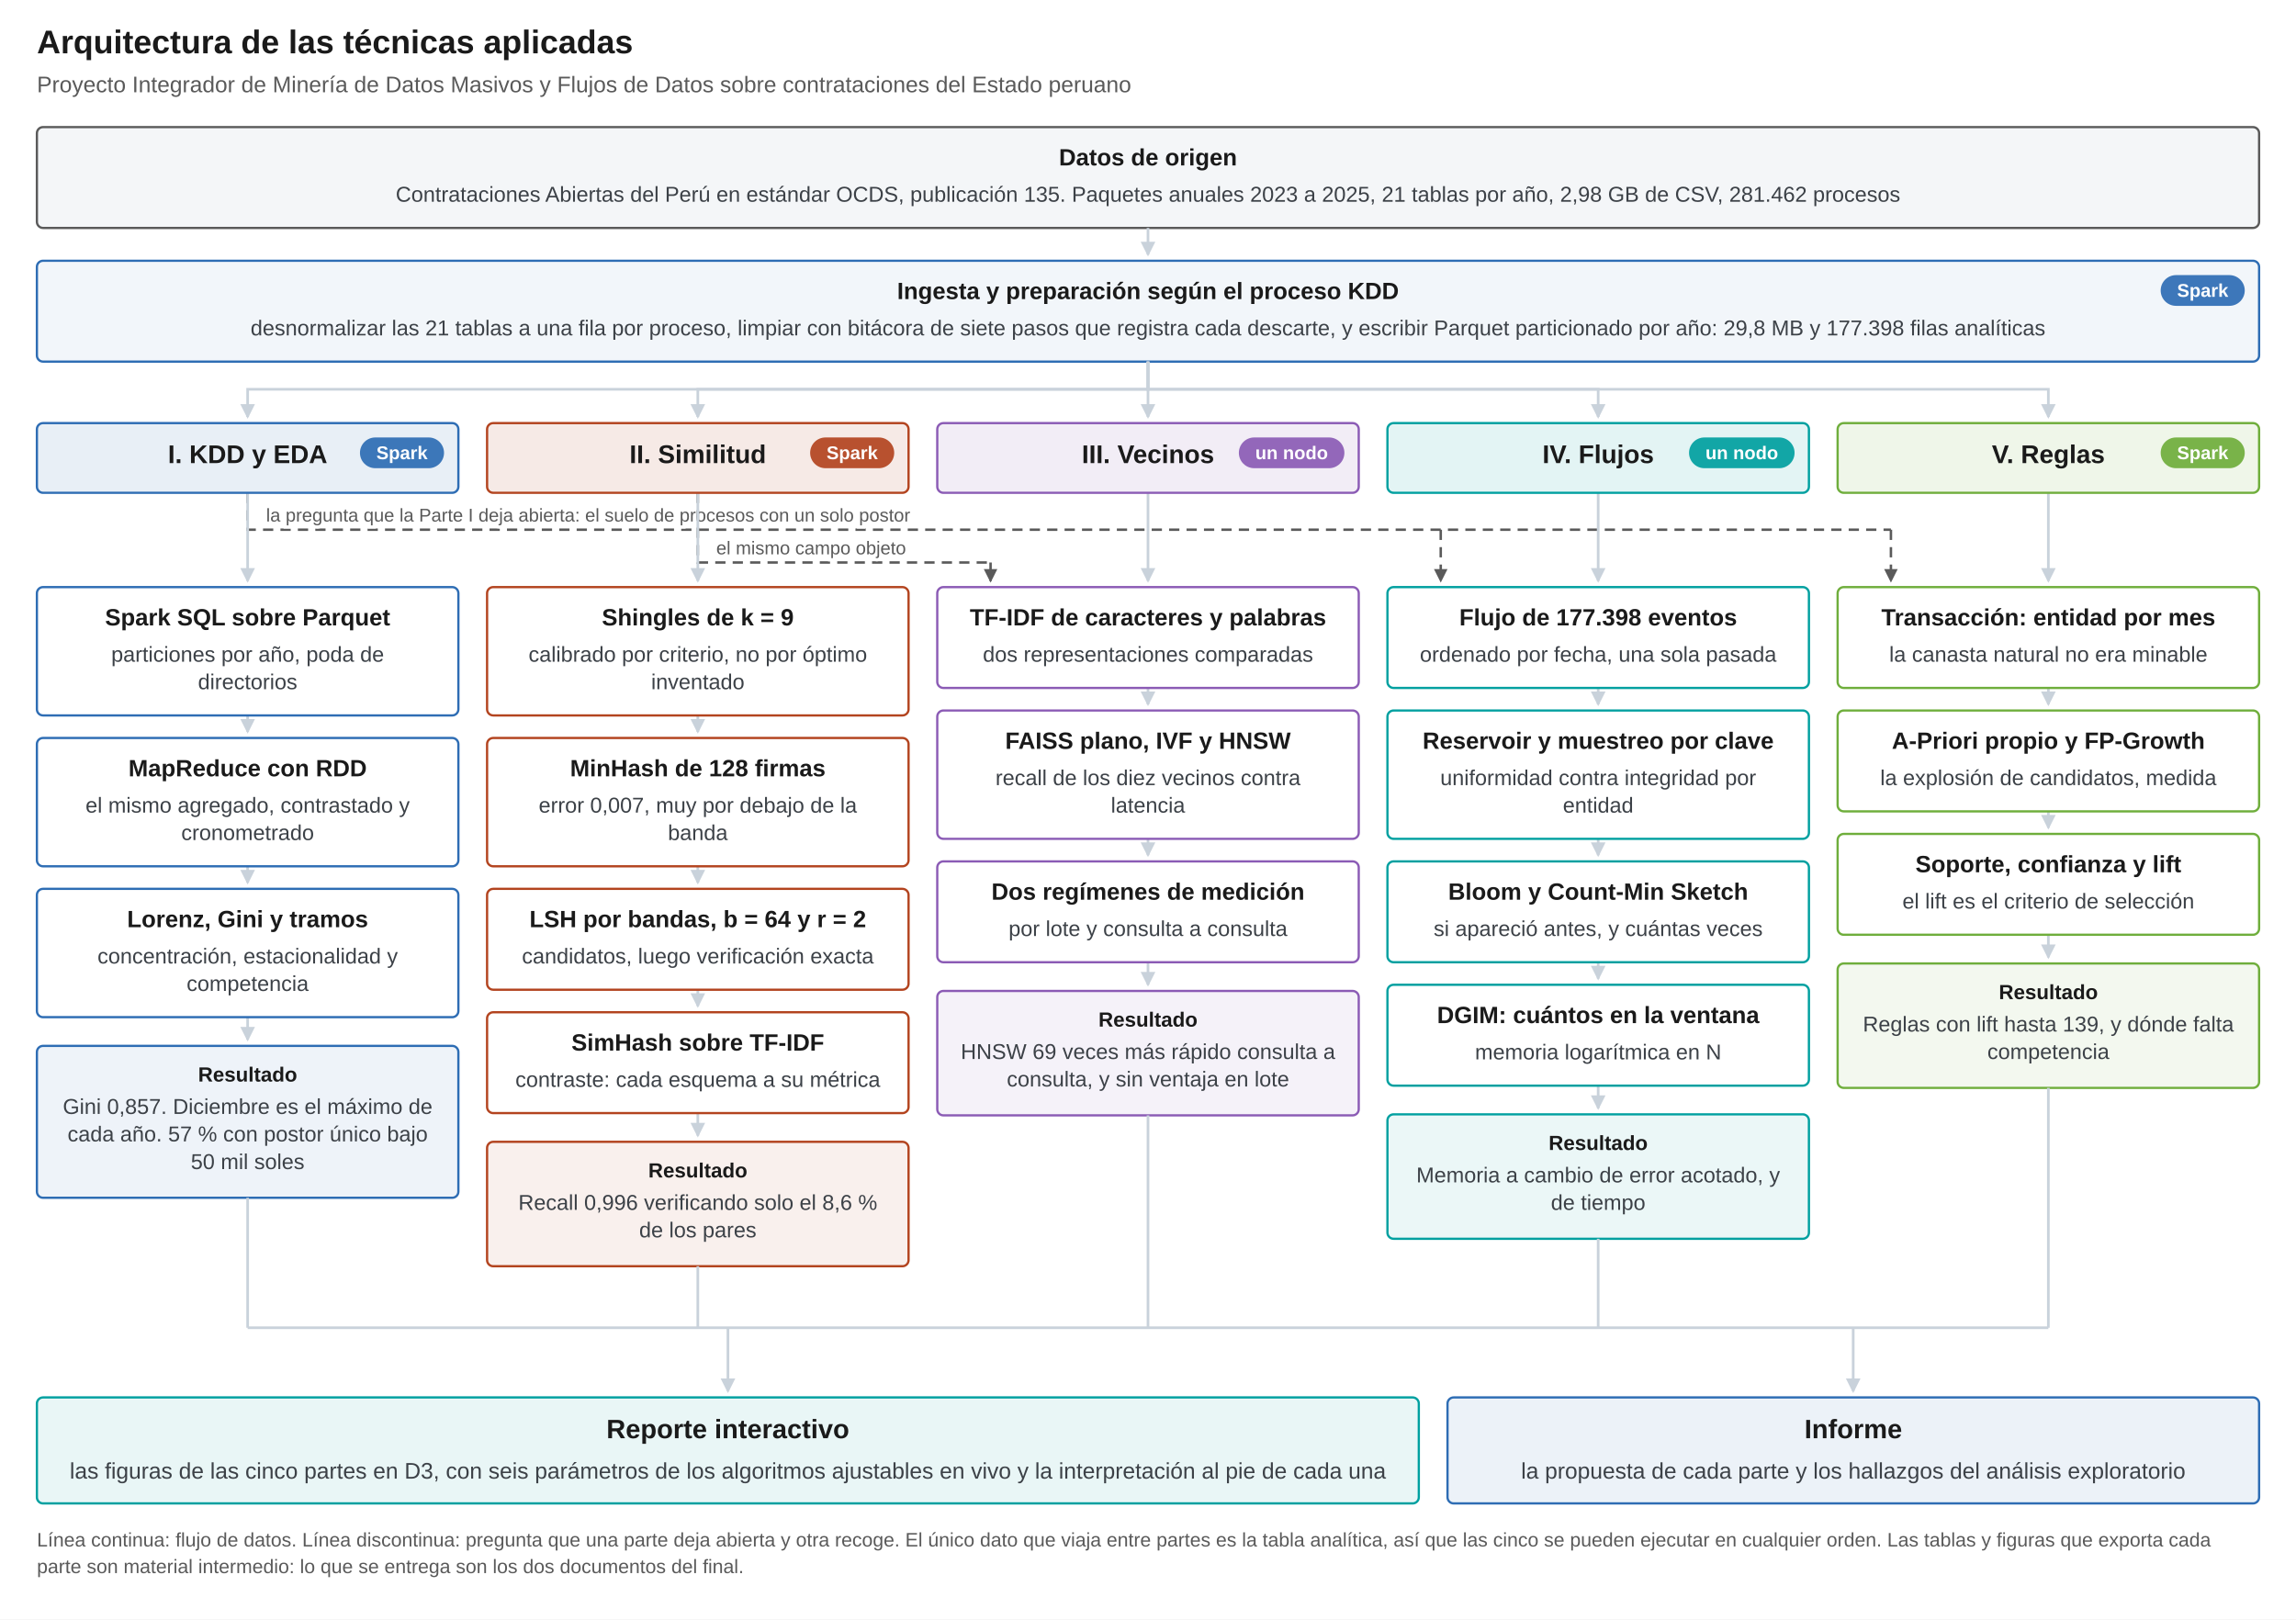
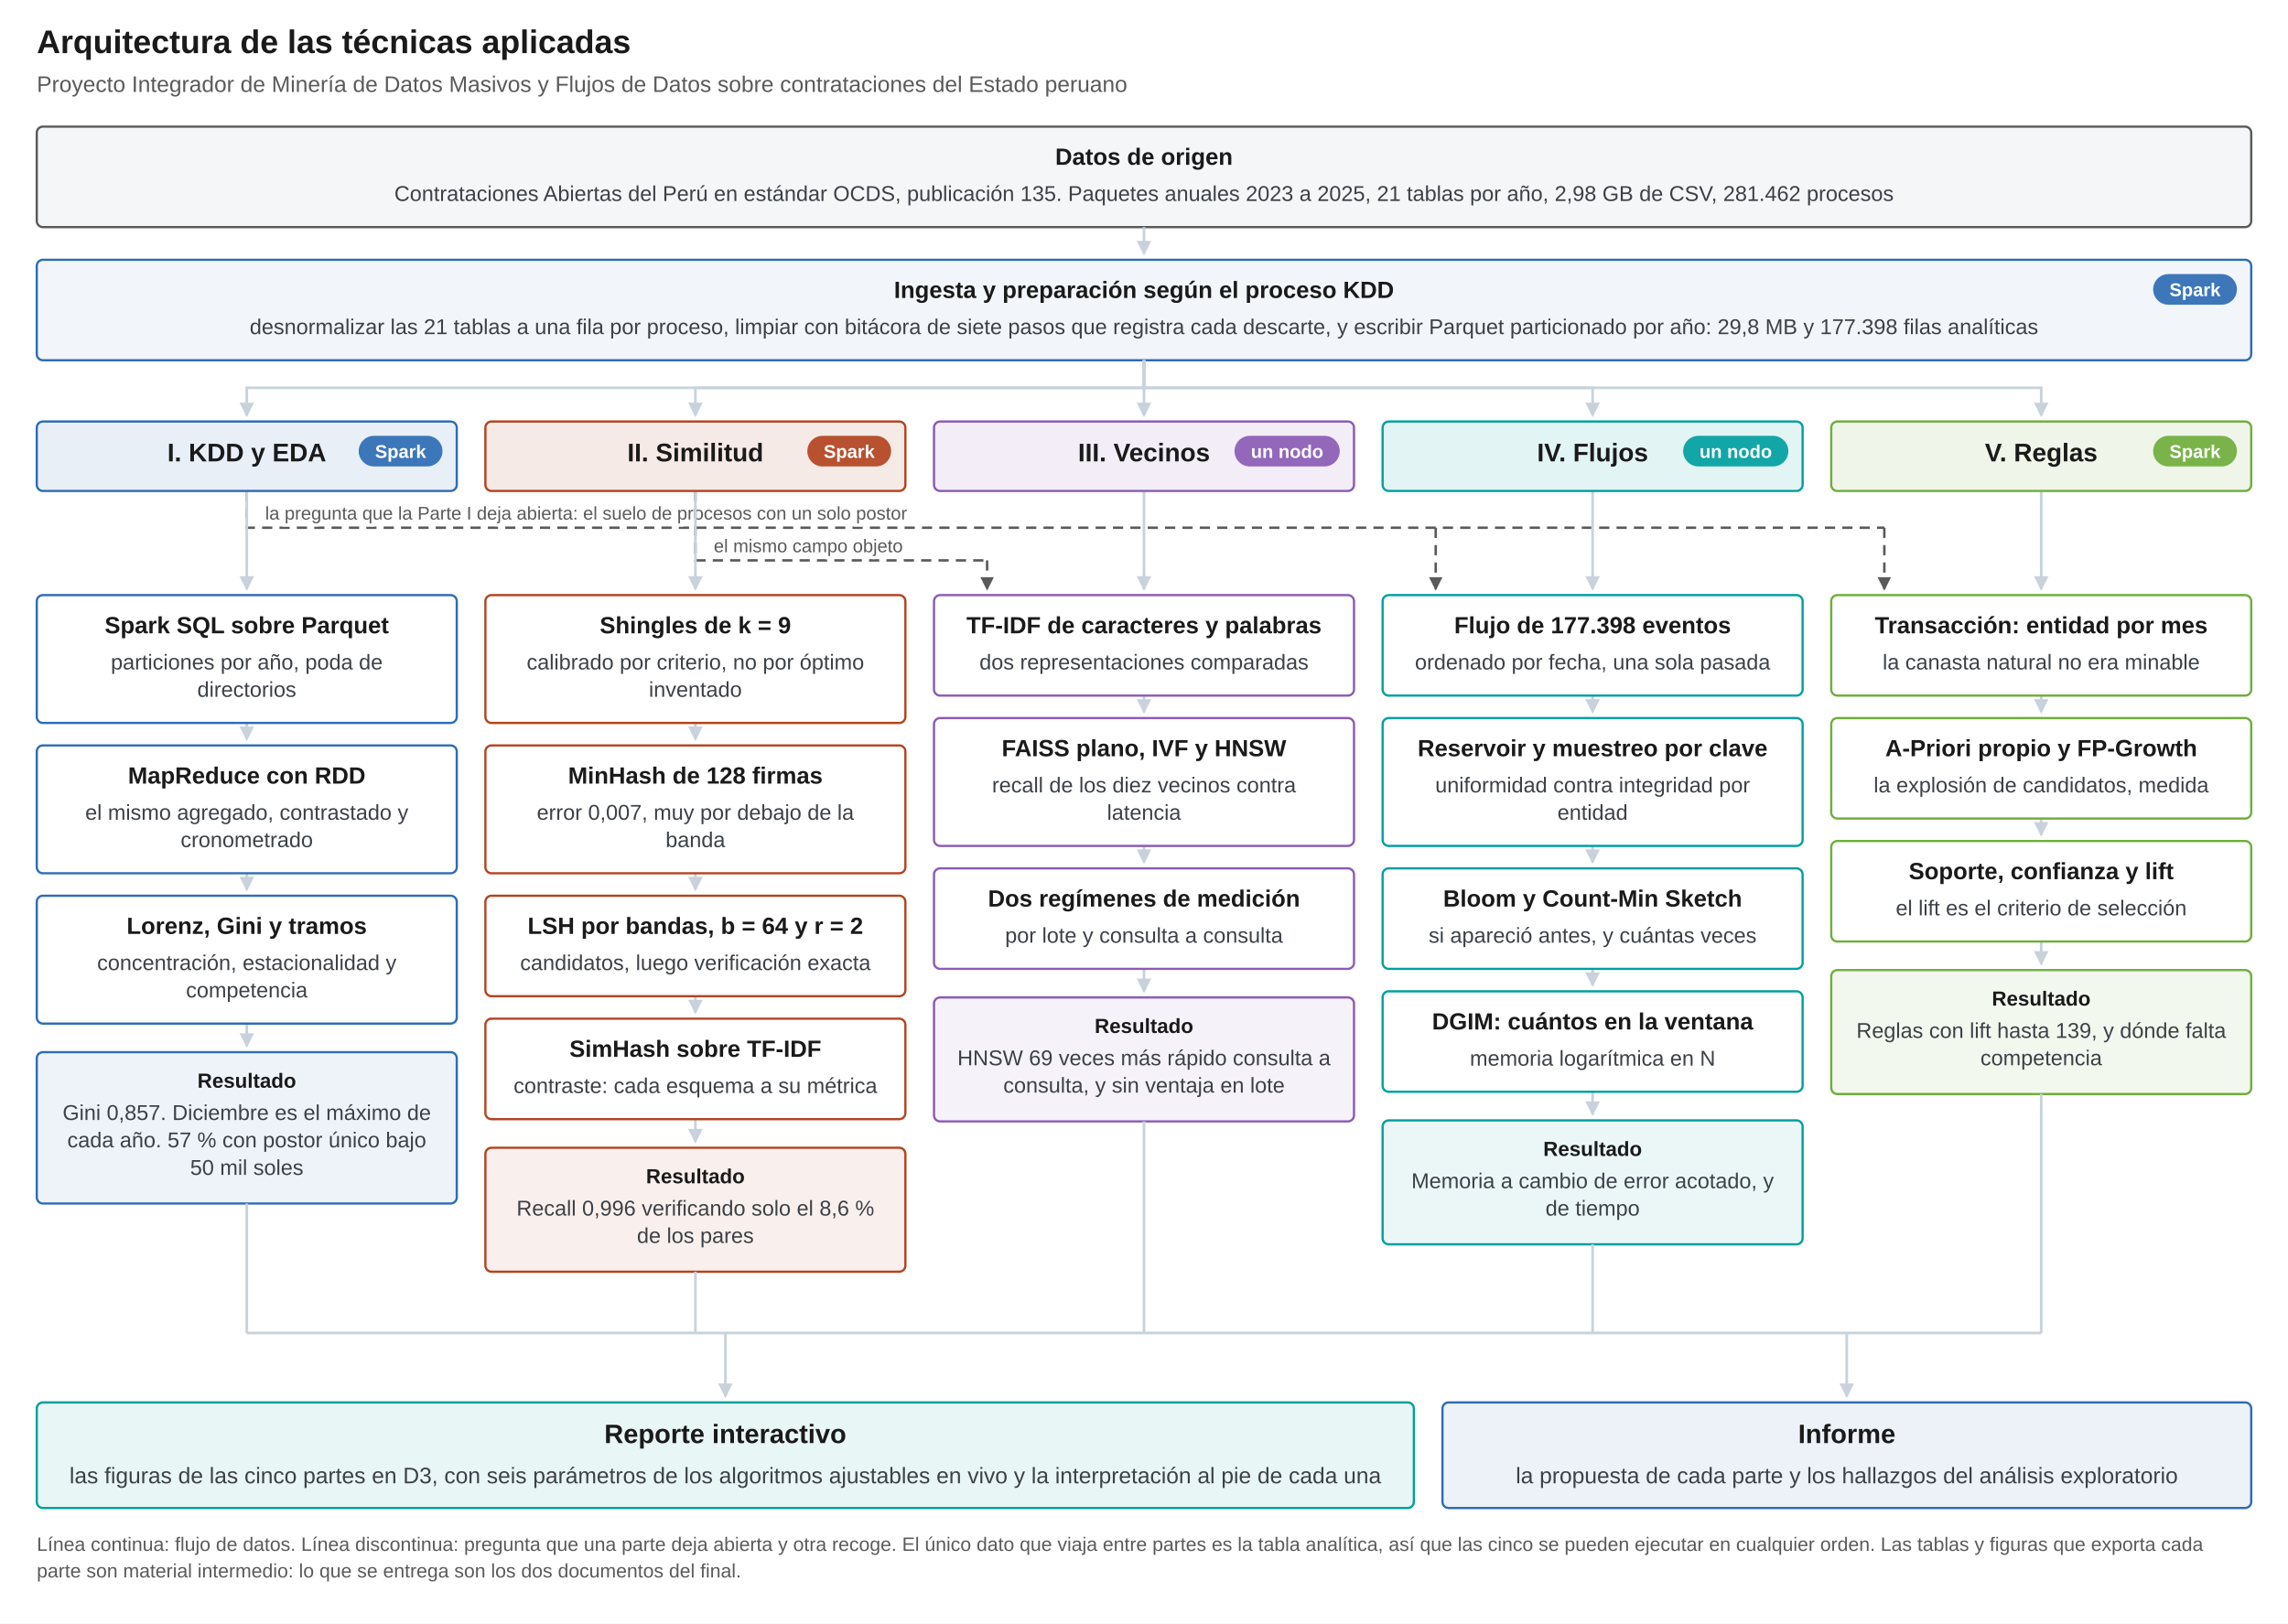
- <svg xmlns="http://www.w3.org/2000/svg" viewBox="0 0 1120 790" width="1120" height="790" font-family="Arial, 'Liberation Sans', Helvetica, sans-serif" role="img" aria-label="Arquitectura de las tecnicas del proyecto">
+ <svg xmlns="http://www.w3.org/2000/svg" viewBox="0 0 1120 795" width="1120" height="795" font-family="Arial, 'Liberation Sans', Helvetica, sans-serif" role="img" aria-label="Arquitectura de las tecnicas del proyecto">
  <defs>
    <marker id="punta" viewBox="0 0 8 8" refX="7" refY="4" markerWidth="5.5" markerHeight="5.5" orient="auto">
      <path d="M 0 0 L 8 4 L 0 8 z" fill="#C9D2DB" />
    </marker>
    <marker id="punta2" viewBox="0 0 8 8" refX="7" refY="4" markerWidth="5.5" markerHeight="5.5" orient="auto">
      <path d="M 0 0 L 8 4 L 0 8 z" fill="#5A5A5A" />
    </marker>
  </defs>
  <rect width="100%" height="100%" fill="#FFFFFF" />
  <text x="18" y="26" font-size="16" font-weight="bold" fill="#1A1A1A">Arquitectura de las técnicas aplicadas</text>
  <text x="18" y="45" font-size="11" fill="#5A5A5A">Proyecto Integrador de Minería de Datos Masivos y Flujos de Datos sobre contrataciones del Estado peruano</text>
  <rect x="18" y="62" width="1084" height="49.2" rx="3" fill="#F4F6F8" stroke="#5A5A5A" stroke-width="1.1" />
  <text x="560.0" y="80.7" text-anchor="middle" font-size="11.5" font-weight="bold" fill="#1A1A1A">Datos de origen</text>
  <text x="560.0" y="98.4" text-anchor="middle" font-size="10.5" fill="#3C4147">Contrataciones Abiertas del Perú en estándar OCDS, publicación 135. Paquetes anuales 2023 a 2025, 21 tablas por año, 2,98 GB de CSV, 281.462 procesos</text>
  <rect x="18" y="127.2" width="1084" height="49.2" rx="3" fill="#2E6DB40F" stroke="#2E6DB4" stroke-width="1.1" />
  <text x="560.0" y="145.9" text-anchor="middle" font-size="11.5" font-weight="bold" fill="#1A1A1A">Ingesta y preparación según el proceso KDD</text>
  <text x="560.0" y="163.6" text-anchor="middle" font-size="10.5" fill="#3C4147">desnormalizar las 21 tablas a una fila por proceso, limpiar con bitácora de siete pasos que registra cada descarte, y escribir Parquet particionado por año: 29,8 MB y 177.398 filas analíticas</text>
-   <rect x="1053.988" y="134.2" width="41.012" height="15" rx="7.5" fill="#2E6DB4" opacity="0.92" />
-   <text x="1074.494" y="144.8" text-anchor="middle" font-size="9" font-weight="bold" fill="#FFFFFF">Spark</text>
+   <rect x="1053.988" y="134.2" width="41.012" height="15.0" rx="7.5" fill="#2E6DB4" opacity="0.92" />
+   <text x="1074.494" y="145.0" text-anchor="middle" font-size="9.0" font-weight="bold" fill="#FFFFFF">Spark</text>
  <path d="M 560.0 111.2 L 560.0 124.2" stroke="#C9D2DB" stroke-width="1.3" fill="none" marker-end="url(#punta)" />
  <path d="M 560.0 176.4 V 189.9 H 120.8 V 203.4" stroke="#C9D2DB" stroke-width="1.3" fill="none" marker-end="url(#punta)" />
  <path d="M 560.0 176.4 V 189.9 H 340.4 V 203.4" stroke="#C9D2DB" stroke-width="1.3" fill="none" marker-end="url(#punta)" />
  <path d="M 560.0 176.4 V 189.9 H 560.0 V 203.4" stroke="#C9D2DB" stroke-width="1.3" fill="none" marker-end="url(#punta)" />
  <path d="M 560.0 176.4 V 189.9 H 779.6 V 203.4" stroke="#C9D2DB" stroke-width="1.3" fill="none" marker-end="url(#punta)" />
  <path d="M 560.0 176.4 V 189.9 H 999.2 V 203.4" stroke="#C9D2DB" stroke-width="1.3" fill="none" marker-end="url(#punta)" />
  <path d="M 120.8 240.4 V 258.4 H 922.4" stroke="#5A5A5A" stroke-width="1.2" fill="none" stroke-dasharray="5 3.5" />
-   <path d="M 702.8 258.4 L 702.8 283.4" stroke="#5A5A5A" stroke-width="1.2" fill="none" stroke-dasharray="5 3.5" marker-end="url(#punta2)" />
-   <path d="M 922.4 258.4 L 922.4 283.4" stroke="#5A5A5A" stroke-width="1.2" fill="none" stroke-dasharray="5 3.5" marker-end="url(#punta2)" />
-   <text x="129.8" y="254.4" font-size="9" fill="#5A5A5A" stroke="#FFFFFF" stroke-width="3.2" paint-order="stroke">la pregunta que la Parte I deja abierta: el suelo de procesos con un solo postor</text>
+   <path d="M 702.8 258.4 L 702.8 288.4" stroke="#5A5A5A" stroke-width="1.2" fill="none" stroke-dasharray="5 3.5" marker-end="url(#punta2)" />
+   <path d="M 922.4 258.4 L 922.4 288.4" stroke="#5A5A5A" stroke-width="1.2" fill="none" stroke-dasharray="5 3.5" marker-end="url(#punta2)" />
+   <text x="129.8" y="254.4" font-size="9.0" fill="#5A5A5A" stroke="#FFFFFF" stroke-width="3.2" paint-order="stroke">la pregunta que la Parte I deja abierta: el suelo de procesos con un solo postor</text>
  <path d="M 340.4 240.4 V 274.4 H 483.2" stroke="#5A5A5A" stroke-width="1.2" fill="none" stroke-dasharray="5 3.5" />
-   <path d="M 483.2 274.4 L 483.2 283.4" stroke="#5A5A5A" stroke-width="1.2" fill="none" stroke-dasharray="5 3.5" marker-end="url(#punta2)" />
-   <text x="349.4" y="270.4" font-size="9" fill="#5A5A5A" stroke="#FFFFFF" stroke-width="3.2" paint-order="stroke">el mismo campo objeto</text>
-   <path d="M 120.8 240.4 L 120.8 283.4" stroke="#C9D2DB" stroke-width="1.3" fill="none" marker-end="url(#punta)" />
-   <path d="M 120.8 349.0 L 120.8 357.0" stroke="#C9D2DB" stroke-width="1.3" fill="none" marker-end="url(#punta)" />
-   <path d="M 120.8 422.6 L 120.8 430.6" stroke="#C9D2DB" stroke-width="1.3" fill="none" marker-end="url(#punta)" />
-   <path d="M 120.8 496.2 L 120.8 507.2" stroke="#C9D2DB" stroke-width="1.3" fill="none" marker-end="url(#punta)" />
+   <path d="M 483.2 274.4 L 483.2 288.4" stroke="#5A5A5A" stroke-width="1.2" fill="none" stroke-dasharray="5 3.5" marker-end="url(#punta2)" />
+   <text x="349.4" y="270.4" font-size="9.0" fill="#5A5A5A" stroke="#FFFFFF" stroke-width="3.2" paint-order="stroke">el mismo campo objeto</text>
+   <path d="M 120.8 240.4 L 120.8 288.4" stroke="#C9D2DB" stroke-width="1.3" fill="none" marker-end="url(#punta)" />
+   <path d="M 120.8 354.0 L 120.8 362.0" stroke="#C9D2DB" stroke-width="1.3" fill="none" marker-end="url(#punta)" />
+   <path d="M 120.8 427.6 L 120.8 435.6" stroke="#C9D2DB" stroke-width="1.3" fill="none" marker-end="url(#punta)" />
+   <path d="M 120.8 501.2 L 120.8 512.2" stroke="#C9D2DB" stroke-width="1.3" fill="none" marker-end="url(#punta)" />
  <rect x="18.0" y="206.4" width="205.6" height="34.0" rx="3" fill="#2E6DB41C" stroke="#2E6DB4" stroke-width="1.1" />
  <text x="120.8" y="225.9" text-anchor="middle" font-size="12.5" font-weight="bold" fill="#1A1A1A">I. KDD y EDA</text>
-   <rect x="175.588" y="213.4" width="41.012" height="15" rx="7.5" fill="#2E6DB4" opacity="0.92" />
-   <text x="196.094" y="224.0" text-anchor="middle" font-size="9" font-weight="bold" fill="#FFFFFF">Spark</text>
-   <rect x="18.0" y="286.4" width="205.6" height="62.6" rx="3" fill="#FFFFFF" stroke="#2E6DB4" stroke-width="1.1" />
-   <text x="120.8" y="305.1" text-anchor="middle" font-size="11.5" font-weight="bold" fill="#1A1A1A">Spark SQL sobre Parquet</text>
-   <text x="120.8" y="322.8" text-anchor="middle" font-size="10.5" fill="#3C4147">particiones por año, poda de</text>
-   <text x="120.8" y="336.2" text-anchor="middle" font-size="10.5" fill="#3C4147">directorios</text>
-   <rect x="18.0" y="360.0" width="205.6" height="62.6" rx="3" fill="#FFFFFF" stroke="#2E6DB4" stroke-width="1.1" />
-   <text x="120.8" y="378.7" text-anchor="middle" font-size="11.5" font-weight="bold" fill="#1A1A1A">MapReduce con RDD</text>
-   <text x="120.8" y="396.4" text-anchor="middle" font-size="10.5" fill="#3C4147">el mismo agregado, contrastado y</text>
-   <text x="120.8" y="409.8" text-anchor="middle" font-size="10.5" fill="#3C4147">cronometrado</text>
-   <rect x="18.0" y="433.6" width="205.6" height="62.6" rx="3" fill="#FFFFFF" stroke="#2E6DB4" stroke-width="1.1" />
-   <text x="120.8" y="452.3" text-anchor="middle" font-size="11.5" font-weight="bold" fill="#1A1A1A">Lorenz, Gini y tramos</text>
-   <text x="120.8" y="470.0" text-anchor="middle" font-size="10.5" fill="#3C4147">concentración, estacionalidad y</text>
-   <text x="120.8" y="483.4" text-anchor="middle" font-size="10.5" fill="#3C4147">competencia</text>
-   <rect x="18.0" y="510.2" width="205.6" height="74.1" rx="3" fill="#2E6DB414" stroke="#2E6DB4" stroke-width="1.1" />
-   <text x="120.8" y="527.6" text-anchor="middle" font-size="10" font-weight="bold" fill="#1A1A1A">Resultado</text>
-   <text x="120.8" y="543.4" text-anchor="middle" font-size="10.5" fill="#3C4147">Gini 0,857. Diciembre es el máximo de</text>
-   <text x="120.8" y="556.8" text-anchor="middle" font-size="10.5" fill="#3C4147">cada año. 57 % con postor único bajo</text>
-   <text x="120.8" y="570.3" text-anchor="middle" font-size="10.5" fill="#3C4147">50 mil soles</text>
-   <path d="M 340.4 240.4 L 340.4 283.4" stroke="#C9D2DB" stroke-width="1.3" fill="none" marker-end="url(#punta)" />
-   <path d="M 340.4 349.0 L 340.4 357.0" stroke="#C9D2DB" stroke-width="1.3" fill="none" marker-end="url(#punta)" />
-   <path d="M 340.4 422.6 L 340.4 430.6" stroke="#C9D2DB" stroke-width="1.3" fill="none" marker-end="url(#punta)" />
-   <path d="M 340.4 482.8 L 340.4 490.8" stroke="#C9D2DB" stroke-width="1.3" fill="none" marker-end="url(#punta)" />
-   <path d="M 340.4 543.0 L 340.4 554.0" stroke="#C9D2DB" stroke-width="1.3" fill="none" marker-end="url(#punta)" />
+   <rect x="175.588" y="213.4" width="41.012" height="15.0" rx="7.5" fill="#2E6DB4" opacity="0.92" />
+   <text x="196.094" y="224.2" text-anchor="middle" font-size="9.0" font-weight="bold" fill="#FFFFFF">Spark</text>
+   <rect x="18.0" y="291.4" width="205.6" height="62.6" rx="3" fill="#FFFFFF" stroke="#2E6DB4" stroke-width="1.1" />
+   <text x="120.8" y="310.1" text-anchor="middle" font-size="11.5" font-weight="bold" fill="#1A1A1A">Spark SQL sobre Parquet</text>
+   <text x="120.8" y="327.8" text-anchor="middle" font-size="10.5" fill="#3C4147">particiones por año, poda de</text>
+   <text x="120.8" y="341.2" text-anchor="middle" font-size="10.5" fill="#3C4147">directorios</text>
+   <rect x="18.0" y="365.0" width="205.6" height="62.6" rx="3" fill="#FFFFFF" stroke="#2E6DB4" stroke-width="1.1" />
+   <text x="120.8" y="383.7" text-anchor="middle" font-size="11.5" font-weight="bold" fill="#1A1A1A">MapReduce con RDD</text>
+   <text x="120.8" y="401.4" text-anchor="middle" font-size="10.5" fill="#3C4147">el mismo agregado, contrastado y</text>
+   <text x="120.8" y="414.8" text-anchor="middle" font-size="10.5" fill="#3C4147">cronometrado</text>
+   <rect x="18.0" y="438.6" width="205.6" height="62.6" rx="3" fill="#FFFFFF" stroke="#2E6DB4" stroke-width="1.1" />
+   <text x="120.8" y="457.3" text-anchor="middle" font-size="11.5" font-weight="bold" fill="#1A1A1A">Lorenz, Gini y tramos</text>
+   <text x="120.8" y="475.0" text-anchor="middle" font-size="10.5" fill="#3C4147">concentración, estacionalidad y</text>
+   <text x="120.8" y="488.4" text-anchor="middle" font-size="10.5" fill="#3C4147">competencia</text>
+   <rect x="18.0" y="515.2" width="205.6" height="74.1" rx="3" fill="#2E6DB414" stroke="#2E6DB4" stroke-width="1.1" />
+   <text x="120.8" y="532.6" text-anchor="middle" font-size="10.0" font-weight="bold" fill="#1A1A1A">Resultado</text>
+   <text x="120.8" y="548.4" text-anchor="middle" font-size="10.5" fill="#3C4147">Gini 0,857. Diciembre es el máximo de</text>
+   <text x="120.8" y="561.8" text-anchor="middle" font-size="10.5" fill="#3C4147">cada año. 57 % con postor único bajo</text>
+   <text x="120.8" y="575.3" text-anchor="middle" font-size="10.5" fill="#3C4147">50 mil soles</text>
+   <path d="M 340.4 240.4 L 340.4 288.4" stroke="#C9D2DB" stroke-width="1.3" fill="none" marker-end="url(#punta)" />
+   <path d="M 340.4 354.0 L 340.4 362.0" stroke="#C9D2DB" stroke-width="1.3" fill="none" marker-end="url(#punta)" />
+   <path d="M 340.4 427.6 L 340.4 435.6" stroke="#C9D2DB" stroke-width="1.3" fill="none" marker-end="url(#punta)" />
+   <path d="M 340.4 487.8 L 340.4 495.8" stroke="#C9D2DB" stroke-width="1.3" fill="none" marker-end="url(#punta)" />
+   <path d="M 340.4 548.0 L 340.4 559.0" stroke="#C9D2DB" stroke-width="1.3" fill="none" marker-end="url(#punta)" />
  <rect x="237.6" y="206.4" width="205.6" height="34.0" rx="3" fill="#B3441F1C" stroke="#B3441F" stroke-width="1.1" />
  <text x="340.4" y="225.9" text-anchor="middle" font-size="12.5" font-weight="bold" fill="#1A1A1A">II. Similitud</text>
-   <rect x="395.188" y="213.4" width="41.012" height="15" rx="7.5" fill="#B3441F" opacity="0.92" />
-   <text x="415.694" y="224.0" text-anchor="middle" font-size="9" font-weight="bold" fill="#FFFFFF">Spark</text>
-   <rect x="237.6" y="286.4" width="205.6" height="62.6" rx="3" fill="#FFFFFF" stroke="#B3441F" stroke-width="1.1" />
-   <text x="340.4" y="305.1" text-anchor="middle" font-size="11.5" font-weight="bold" fill="#1A1A1A">Shingles de k = 9</text>
-   <text x="340.4" y="322.8" text-anchor="middle" font-size="10.5" fill="#3C4147">calibrado por criterio, no por óptimo</text>
-   <text x="340.4" y="336.2" text-anchor="middle" font-size="10.5" fill="#3C4147">inventado</text>
-   <rect x="237.6" y="360.0" width="205.6" height="62.6" rx="3" fill="#FFFFFF" stroke="#B3441F" stroke-width="1.1" />
-   <text x="340.4" y="378.7" text-anchor="middle" font-size="11.5" font-weight="bold" fill="#1A1A1A">MinHash de 128 firmas</text>
-   <text x="340.4" y="396.4" text-anchor="middle" font-size="10.5" fill="#3C4147">error 0,007, muy por debajo de la</text>
-   <text x="340.4" y="409.8" text-anchor="middle" font-size="10.5" fill="#3C4147">banda</text>
-   <rect x="237.6" y="433.6" width="205.6" height="49.2" rx="3" fill="#FFFFFF" stroke="#B3441F" stroke-width="1.1" />
-   <text x="340.4" y="452.3" text-anchor="middle" font-size="11.5" font-weight="bold" fill="#1A1A1A">LSH por bandas, b = 64 y r = 2</text>
-   <text x="340.4" y="470.0" text-anchor="middle" font-size="10.5" fill="#3C4147">candidatos, luego verificación exacta</text>
-   <rect x="237.6" y="493.8" width="205.6" height="49.2" rx="3" fill="#FFFFFF" stroke="#B3441F" stroke-width="1.1" />
-   <text x="340.4" y="512.5" text-anchor="middle" font-size="11.5" font-weight="bold" fill="#1A1A1A">SimHash sobre TF-IDF</text>
-   <text x="340.4" y="530.2" text-anchor="middle" font-size="10.5" fill="#3C4147">contraste: cada esquema a su métrica</text>
-   <rect x="237.6" y="557.0" width="205.6" height="60.7" rx="3" fill="#B3441F14" stroke="#B3441F" stroke-width="1.1" />
-   <text x="340.4" y="574.4" text-anchor="middle" font-size="10" font-weight="bold" fill="#1A1A1A">Resultado</text>
-   <text x="340.4" y="590.2" text-anchor="middle" font-size="10.5" fill="#3C4147">Recall 0,996 verificando solo el 8,6 %</text>
-   <text x="340.4" y="603.6" text-anchor="middle" font-size="10.5" fill="#3C4147">de los pares</text>
-   <path d="M 560.0 240.4 L 560.0 283.4" stroke="#C9D2DB" stroke-width="1.3" fill="none" marker-end="url(#punta)" />
-   <path d="M 560.0 335.6 L 560.0 343.6" stroke="#C9D2DB" stroke-width="1.3" fill="none" marker-end="url(#punta)" />
-   <path d="M 560.0 409.2 L 560.0 417.2" stroke="#C9D2DB" stroke-width="1.3" fill="none" marker-end="url(#punta)" />
-   <path d="M 560.0 469.4 L 560.0 480.4" stroke="#C9D2DB" stroke-width="1.3" fill="none" marker-end="url(#punta)" />
+   <rect x="395.188" y="213.4" width="41.012" height="15.0" rx="7.5" fill="#B3441F" opacity="0.92" />
+   <text x="415.694" y="224.2" text-anchor="middle" font-size="9.0" font-weight="bold" fill="#FFFFFF">Spark</text>
+   <rect x="237.6" y="291.4" width="205.6" height="62.6" rx="3" fill="#FFFFFF" stroke="#B3441F" stroke-width="1.1" />
+   <text x="340.4" y="310.1" text-anchor="middle" font-size="11.5" font-weight="bold" fill="#1A1A1A">Shingles de k = 9</text>
+   <text x="340.4" y="327.8" text-anchor="middle" font-size="10.5" fill="#3C4147">calibrado por criterio, no por óptimo</text>
+   <text x="340.4" y="341.2" text-anchor="middle" font-size="10.5" fill="#3C4147">inventado</text>
+   <rect x="237.6" y="365.0" width="205.6" height="62.6" rx="3" fill="#FFFFFF" stroke="#B3441F" stroke-width="1.1" />
+   <text x="340.4" y="383.7" text-anchor="middle" font-size="11.5" font-weight="bold" fill="#1A1A1A">MinHash de 128 firmas</text>
+   <text x="340.4" y="401.4" text-anchor="middle" font-size="10.5" fill="#3C4147">error 0,007, muy por debajo de la</text>
+   <text x="340.4" y="414.8" text-anchor="middle" font-size="10.5" fill="#3C4147">banda</text>
+   <rect x="237.6" y="438.6" width="205.6" height="49.2" rx="3" fill="#FFFFFF" stroke="#B3441F" stroke-width="1.1" />
+   <text x="340.4" y="457.3" text-anchor="middle" font-size="11.5" font-weight="bold" fill="#1A1A1A">LSH por bandas, b = 64 y r = 2</text>
+   <text x="340.4" y="475.0" text-anchor="middle" font-size="10.5" fill="#3C4147">candidatos, luego verificación exacta</text>
+   <rect x="237.6" y="498.8" width="205.6" height="49.2" rx="3" fill="#FFFFFF" stroke="#B3441F" stroke-width="1.1" />
+   <text x="340.4" y="517.5" text-anchor="middle" font-size="11.5" font-weight="bold" fill="#1A1A1A">SimHash sobre TF-IDF</text>
+   <text x="340.4" y="535.2" text-anchor="middle" font-size="10.5" fill="#3C4147">contraste: cada esquema a su métrica</text>
+   <rect x="237.6" y="562.0" width="205.6" height="60.7" rx="3" fill="#B3441F14" stroke="#B3441F" stroke-width="1.1" />
+   <text x="340.4" y="579.4" text-anchor="middle" font-size="10.0" font-weight="bold" fill="#1A1A1A">Resultado</text>
+   <text x="340.4" y="595.2" text-anchor="middle" font-size="10.5" fill="#3C4147">Recall 0,996 verificando solo el 8,6 %</text>
+   <text x="340.4" y="608.6" text-anchor="middle" font-size="10.5" fill="#3C4147">de los pares</text>
+   <path d="M 560.0 240.4 L 560.0 288.4" stroke="#C9D2DB" stroke-width="1.3" fill="none" marker-end="url(#punta)" />
+   <path d="M 560.0 340.6 L 560.0 348.6" stroke="#C9D2DB" stroke-width="1.3" fill="none" marker-end="url(#punta)" />
+   <path d="M 560.0 414.2 L 560.0 422.2" stroke="#C9D2DB" stroke-width="1.3" fill="none" marker-end="url(#punta)" />
+   <path d="M 560.0 474.4 L 560.0 485.4" stroke="#C9D2DB" stroke-width="1.3" fill="none" marker-end="url(#punta)" />
  <rect x="457.2" y="206.4" width="205.6" height="34.0" rx="3" fill="#8B5BB51C" stroke="#8B5BB5" stroke-width="1.1" />
  <text x="560.0" y="225.9" text-anchor="middle" font-size="12.5" font-weight="bold" fill="#1A1A1A">III. Vecinos</text>
-   <rect x="604.323" y="213.4" width="51.477" height="15" rx="7.5" fill="#8B5BB5" opacity="0.92" />
-   <text x="630.062" y="224.0" text-anchor="middle" font-size="9" font-weight="bold" fill="#FFFFFF">un nodo</text>
-   <rect x="457.2" y="286.4" width="205.6" height="49.2" rx="3" fill="#FFFFFF" stroke="#8B5BB5" stroke-width="1.1" />
-   <text x="560.0" y="305.1" text-anchor="middle" font-size="11.5" font-weight="bold" fill="#1A1A1A">TF-IDF de caracteres y palabras</text>
-   <text x="560.0" y="322.8" text-anchor="middle" font-size="10.5" fill="#3C4147">dos representaciones comparadas</text>
-   <rect x="457.2" y="346.6" width="205.6" height="62.6" rx="3" fill="#FFFFFF" stroke="#8B5BB5" stroke-width="1.1" />
-   <text x="560.0" y="365.3" text-anchor="middle" font-size="11.5" font-weight="bold" fill="#1A1A1A">FAISS plano, IVF y HNSW</text>
-   <text x="560.0" y="383.0" text-anchor="middle" font-size="10.5" fill="#3C4147">recall de los diez vecinos contra</text>
-   <text x="560.0" y="396.4" text-anchor="middle" font-size="10.5" fill="#3C4147">latencia</text>
-   <rect x="457.2" y="420.2" width="205.6" height="49.2" rx="3" fill="#FFFFFF" stroke="#8B5BB5" stroke-width="1.1" />
-   <text x="560.0" y="438.9" text-anchor="middle" font-size="11.5" font-weight="bold" fill="#1A1A1A">Dos regímenes de medición</text>
-   <text x="560.0" y="456.6" text-anchor="middle" font-size="10.5" fill="#3C4147">por lote y consulta a consulta</text>
-   <rect x="457.2" y="483.4" width="205.6" height="60.7" rx="3" fill="#8B5BB514" stroke="#8B5BB5" stroke-width="1.1" />
-   <text x="560.0" y="500.8" text-anchor="middle" font-size="10" font-weight="bold" fill="#1A1A1A">Resultado</text>
-   <text x="560.0" y="516.6" text-anchor="middle" font-size="10.5" fill="#3C4147">HNSW 69 veces más rápido consulta a</text>
-   <text x="560.0" y="530.0" text-anchor="middle" font-size="10.5" fill="#3C4147">consulta, y sin ventaja en lote</text>
-   <path d="M 779.6 240.4 L 779.6 283.4" stroke="#C9D2DB" stroke-width="1.3" fill="none" marker-end="url(#punta)" />
-   <path d="M 779.6 335.6 L 779.6 343.6" stroke="#C9D2DB" stroke-width="1.3" fill="none" marker-end="url(#punta)" />
-   <path d="M 779.6 409.2 L 779.6 417.2" stroke="#C9D2DB" stroke-width="1.3" fill="none" marker-end="url(#punta)" />
-   <path d="M 779.6 469.4 L 779.6 477.4" stroke="#C9D2DB" stroke-width="1.3" fill="none" marker-end="url(#punta)" />
-   <path d="M 779.6 529.6 L 779.6 540.6" stroke="#C9D2DB" stroke-width="1.3" fill="none" marker-end="url(#punta)" />
+   <rect x="604.323" y="213.4" width="51.477" height="15.0" rx="7.5" fill="#8B5BB5" opacity="0.92" />
+   <text x="630.062" y="224.2" text-anchor="middle" font-size="9.0" font-weight="bold" fill="#FFFFFF">un nodo</text>
+   <rect x="457.2" y="291.4" width="205.6" height="49.2" rx="3" fill="#FFFFFF" stroke="#8B5BB5" stroke-width="1.1" />
+   <text x="560.0" y="310.1" text-anchor="middle" font-size="11.5" font-weight="bold" fill="#1A1A1A">TF-IDF de caracteres y palabras</text>
+   <text x="560.0" y="327.8" text-anchor="middle" font-size="10.5" fill="#3C4147">dos representaciones comparadas</text>
+   <rect x="457.2" y="351.6" width="205.6" height="62.6" rx="3" fill="#FFFFFF" stroke="#8B5BB5" stroke-width="1.1" />
+   <text x="560.0" y="370.3" text-anchor="middle" font-size="11.5" font-weight="bold" fill="#1A1A1A">FAISS plano, IVF y HNSW</text>
+   <text x="560.0" y="388.0" text-anchor="middle" font-size="10.5" fill="#3C4147">recall de los diez vecinos contra</text>
+   <text x="560.0" y="401.4" text-anchor="middle" font-size="10.5" fill="#3C4147">latencia</text>
+   <rect x="457.2" y="425.2" width="205.6" height="49.2" rx="3" fill="#FFFFFF" stroke="#8B5BB5" stroke-width="1.1" />
+   <text x="560.0" y="443.9" text-anchor="middle" font-size="11.5" font-weight="bold" fill="#1A1A1A">Dos regímenes de medición</text>
+   <text x="560.0" y="461.6" text-anchor="middle" font-size="10.5" fill="#3C4147">por lote y consulta a consulta</text>
+   <rect x="457.2" y="488.4" width="205.6" height="60.7" rx="3" fill="#8B5BB514" stroke="#8B5BB5" stroke-width="1.1" />
+   <text x="560.0" y="505.8" text-anchor="middle" font-size="10.0" font-weight="bold" fill="#1A1A1A">Resultado</text>
+   <text x="560.0" y="521.6" text-anchor="middle" font-size="10.5" fill="#3C4147">HNSW 69 veces más rápido consulta a</text>
+   <text x="560.0" y="535.0" text-anchor="middle" font-size="10.5" fill="#3C4147">consulta, y sin ventaja en lote</text>
+   <path d="M 779.6 240.4 L 779.6 288.4" stroke="#C9D2DB" stroke-width="1.3" fill="none" marker-end="url(#punta)" />
+   <path d="M 779.6 340.6 L 779.6 348.6" stroke="#C9D2DB" stroke-width="1.3" fill="none" marker-end="url(#punta)" />
+   <path d="M 779.6 414.2 L 779.6 422.2" stroke="#C9D2DB" stroke-width="1.3" fill="none" marker-end="url(#punta)" />
+   <path d="M 779.6 474.4 L 779.6 482.4" stroke="#C9D2DB" stroke-width="1.3" fill="none" marker-end="url(#punta)" />
+   <path d="M 779.6 534.6 L 779.6 545.6" stroke="#C9D2DB" stroke-width="1.3" fill="none" marker-end="url(#punta)" />
  <rect x="676.8" y="206.4" width="205.6" height="34.0" rx="3" fill="#00A0A01C" stroke="#00A0A0" stroke-width="1.1" />
  <text x="779.6" y="225.9" text-anchor="middle" font-size="12.5" font-weight="bold" fill="#1A1A1A">IV. Flujos</text>
-   <rect x="823.923" y="213.4" width="51.477" height="15" rx="7.5" fill="#00A0A0" opacity="0.92" />
-   <text x="849.662" y="224.0" text-anchor="middle" font-size="9" font-weight="bold" fill="#FFFFFF">un nodo</text>
-   <rect x="676.8" y="286.4" width="205.6" height="49.2" rx="3" fill="#FFFFFF" stroke="#00A0A0" stroke-width="1.1" />
-   <text x="779.6" y="305.1" text-anchor="middle" font-size="11.5" font-weight="bold" fill="#1A1A1A">Flujo de 177.398 eventos</text>
-   <text x="779.6" y="322.8" text-anchor="middle" font-size="10.5" fill="#3C4147">ordenado por fecha, una sola pasada</text>
-   <rect x="676.8" y="346.6" width="205.6" height="62.6" rx="3" fill="#FFFFFF" stroke="#00A0A0" stroke-width="1.1" />
-   <text x="779.6" y="365.3" text-anchor="middle" font-size="11.5" font-weight="bold" fill="#1A1A1A">Reservoir y muestreo por clave</text>
-   <text x="779.6" y="383.0" text-anchor="middle" font-size="10.5" fill="#3C4147">uniformidad contra integridad por</text>
-   <text x="779.6" y="396.4" text-anchor="middle" font-size="10.5" fill="#3C4147">entidad</text>
-   <rect x="676.8" y="420.2" width="205.6" height="49.2" rx="3" fill="#FFFFFF" stroke="#00A0A0" stroke-width="1.1" />
-   <text x="779.6" y="438.9" text-anchor="middle" font-size="11.5" font-weight="bold" fill="#1A1A1A">Bloom y Count-Min Sketch</text>
-   <text x="779.6" y="456.6" text-anchor="middle" font-size="10.5" fill="#3C4147">si apareció antes, y cuántas veces</text>
-   <rect x="676.8" y="480.4" width="205.6" height="49.2" rx="3" fill="#FFFFFF" stroke="#00A0A0" stroke-width="1.1" />
-   <text x="779.6" y="499.1" text-anchor="middle" font-size="11.5" font-weight="bold" fill="#1A1A1A">DGIM: cuántos en la ventana</text>
-   <text x="779.6" y="516.8" text-anchor="middle" font-size="10.5" fill="#3C4147">memoria logarítmica en N</text>
-   <rect x="676.8" y="543.6" width="205.6" height="60.7" rx="3" fill="#00A0A014" stroke="#00A0A0" stroke-width="1.1" />
-   <text x="779.6" y="561.0" text-anchor="middle" font-size="10" font-weight="bold" fill="#1A1A1A">Resultado</text>
-   <text x="779.6" y="576.8" text-anchor="middle" font-size="10.5" fill="#3C4147">Memoria a cambio de error acotado, y</text>
-   <text x="779.6" y="590.2" text-anchor="middle" font-size="10.5" fill="#3C4147">de tiempo</text>
-   <path d="M 999.2 240.4 L 999.2 283.4" stroke="#C9D2DB" stroke-width="1.3" fill="none" marker-end="url(#punta)" />
-   <path d="M 999.2 335.6 L 999.2 343.6" stroke="#C9D2DB" stroke-width="1.3" fill="none" marker-end="url(#punta)" />
-   <path d="M 999.2 395.8 L 999.2 403.8" stroke="#C9D2DB" stroke-width="1.3" fill="none" marker-end="url(#punta)" />
-   <path d="M 999.2 456.0 L 999.2 467.0" stroke="#C9D2DB" stroke-width="1.3" fill="none" marker-end="url(#punta)" />
+   <rect x="823.923" y="213.4" width="51.477" height="15.0" rx="7.5" fill="#00A0A0" opacity="0.92" />
+   <text x="849.662" y="224.2" text-anchor="middle" font-size="9.0" font-weight="bold" fill="#FFFFFF">un nodo</text>
+   <rect x="676.8" y="291.4" width="205.6" height="49.2" rx="3" fill="#FFFFFF" stroke="#00A0A0" stroke-width="1.1" />
+   <text x="779.6" y="310.1" text-anchor="middle" font-size="11.5" font-weight="bold" fill="#1A1A1A">Flujo de 177.398 eventos</text>
+   <text x="779.6" y="327.8" text-anchor="middle" font-size="10.5" fill="#3C4147">ordenado por fecha, una sola pasada</text>
+   <rect x="676.8" y="351.6" width="205.6" height="62.6" rx="3" fill="#FFFFFF" stroke="#00A0A0" stroke-width="1.1" />
+   <text x="779.6" y="370.3" text-anchor="middle" font-size="11.5" font-weight="bold" fill="#1A1A1A">Reservoir y muestreo por clave</text>
+   <text x="779.6" y="388.0" text-anchor="middle" font-size="10.5" fill="#3C4147">uniformidad contra integridad por</text>
+   <text x="779.6" y="401.4" text-anchor="middle" font-size="10.5" fill="#3C4147">entidad</text>
+   <rect x="676.8" y="425.2" width="205.6" height="49.2" rx="3" fill="#FFFFFF" stroke="#00A0A0" stroke-width="1.1" />
+   <text x="779.6" y="443.9" text-anchor="middle" font-size="11.5" font-weight="bold" fill="#1A1A1A">Bloom y Count-Min Sketch</text>
+   <text x="779.6" y="461.6" text-anchor="middle" font-size="10.5" fill="#3C4147">si apareció antes, y cuántas veces</text>
+   <rect x="676.8" y="485.4" width="205.6" height="49.2" rx="3" fill="#FFFFFF" stroke="#00A0A0" stroke-width="1.1" />
+   <text x="779.6" y="504.1" text-anchor="middle" font-size="11.5" font-weight="bold" fill="#1A1A1A">DGIM: cuántos en la ventana</text>
+   <text x="779.6" y="521.8" text-anchor="middle" font-size="10.5" fill="#3C4147">memoria logarítmica en N</text>
+   <rect x="676.8" y="548.6" width="205.6" height="60.7" rx="3" fill="#00A0A014" stroke="#00A0A0" stroke-width="1.1" />
+   <text x="779.6" y="566.0" text-anchor="middle" font-size="10.0" font-weight="bold" fill="#1A1A1A">Resultado</text>
+   <text x="779.6" y="581.8" text-anchor="middle" font-size="10.5" fill="#3C4147">Memoria a cambio de error acotado, y</text>
+   <text x="779.6" y="595.2" text-anchor="middle" font-size="10.5" fill="#3C4147">de tiempo</text>
+   <path d="M 999.2 240.4 L 999.2 288.4" stroke="#C9D2DB" stroke-width="1.3" fill="none" marker-end="url(#punta)" />
+   <path d="M 999.2 340.6 L 999.2 348.6" stroke="#C9D2DB" stroke-width="1.3" fill="none" marker-end="url(#punta)" />
+   <path d="M 999.2 400.8 L 999.2 408.8" stroke="#C9D2DB" stroke-width="1.3" fill="none" marker-end="url(#punta)" />
+   <path d="M 999.2 461.0 L 999.2 472.0" stroke="#C9D2DB" stroke-width="1.3" fill="none" marker-end="url(#punta)" />
  <rect x="896.4" y="206.4" width="205.6" height="34.0" rx="3" fill="#6FAE3C1C" stroke="#6FAE3C" stroke-width="1.1" />
  <text x="999.2" y="225.9" text-anchor="middle" font-size="12.5" font-weight="bold" fill="#1A1A1A">V. Reglas</text>
-   <rect x="1053.988" y="213.4" width="41.012" height="15" rx="7.5" fill="#6FAE3C" opacity="0.92" />
-   <text x="1074.494" y="224.0" text-anchor="middle" font-size="9" font-weight="bold" fill="#FFFFFF">Spark</text>
-   <rect x="896.4" y="286.4" width="205.6" height="49.2" rx="3" fill="#FFFFFF" stroke="#6FAE3C" stroke-width="1.1" />
-   <text x="999.2" y="305.1" text-anchor="middle" font-size="11.5" font-weight="bold" fill="#1A1A1A">Transacción: entidad por mes</text>
-   <text x="999.2" y="322.8" text-anchor="middle" font-size="10.5" fill="#3C4147">la canasta natural no era minable</text>
-   <rect x="896.4" y="346.6" width="205.6" height="49.2" rx="3" fill="#FFFFFF" stroke="#6FAE3C" stroke-width="1.1" />
-   <text x="999.2" y="365.3" text-anchor="middle" font-size="11.5" font-weight="bold" fill="#1A1A1A">A-Priori propio y FP-Growth</text>
-   <text x="999.2" y="383.0" text-anchor="middle" font-size="10.5" fill="#3C4147">la explosión de candidatos, medida</text>
-   <rect x="896.4" y="406.8" width="205.6" height="49.2" rx="3" fill="#FFFFFF" stroke="#6FAE3C" stroke-width="1.1" />
-   <text x="999.2" y="425.5" text-anchor="middle" font-size="11.5" font-weight="bold" fill="#1A1A1A">Soporte, confianza y lift</text>
-   <text x="999.2" y="443.2" text-anchor="middle" font-size="10.5" fill="#3C4147">el lift es el criterio de selección</text>
-   <rect x="896.4" y="470" width="205.6" height="60.7" rx="3" fill="#6FAE3C14" stroke="#6FAE3C" stroke-width="1.1" />
-   <text x="999.2" y="487.4" text-anchor="middle" font-size="10" font-weight="bold" fill="#1A1A1A">Resultado</text>
-   <text x="999.2" y="503.2" text-anchor="middle" font-size="10.5" fill="#3C4147">Reglas con lift hasta 139, y dónde falta</text>
-   <text x="999.2" y="516.6" text-anchor="middle" font-size="10.5" fill="#3C4147">competencia</text>
-   <path d="M 120.8 584.3 V 647.7" stroke="#C9D2DB" stroke-width="1.3" fill="none" />
-   <path d="M 340.4 617.7 V 647.7" stroke="#C9D2DB" stroke-width="1.3" fill="none" />
-   <path d="M 560.0 544.1 V 647.7" stroke="#C9D2DB" stroke-width="1.3" fill="none" />
-   <path d="M 779.6 604.3 V 647.7" stroke="#C9D2DB" stroke-width="1.3" fill="none" />
-   <path d="M 999.2 530.7 V 647.7" stroke="#C9D2DB" stroke-width="1.3" fill="none" />
-   <path d="M 120.8 647.7 H 999.2" stroke="#C9D2DB" stroke-width="1.3" fill="none" />
-   <path d="M 355.1 647.7 V 678.7" stroke="#C9D2DB" stroke-width="1.3" fill="none" marker-end="url(#punta)" />
-   <rect x="18" y="681.7" width="674.1" height="51.7" rx="3" fill="#00A0A016" stroke="#00A0A0" stroke-width="1.1" />
-   <text x="355.05" y="701.6" text-anchor="middle" font-size="13" font-weight="bold" fill="#1A1A1A">Reporte interactivo</text>
-   <text x="355.05" y="721.3" text-anchor="middle" font-size="11" fill="#3C4147">las figuras de las cinco partes en D3, con seis parámetros de los algoritmos ajustables en vivo y la interpretación al pie de cada una</text>
-   <path d="M 904.0 647.7 V 678.7" stroke="#C9D2DB" stroke-width="1.3" fill="none" marker-end="url(#punta)" />
-   <rect x="706.1" y="681.7" width="395.9" height="51.7" rx="3" fill="#2E6DB416" stroke="#2E6DB4" stroke-width="1.1" />
-   <text x="904.05" y="701.6" text-anchor="middle" font-size="13" font-weight="bold" fill="#1A1A1A">Informe</text>
-   <text x="904.05" y="721.3" text-anchor="middle" font-size="11" fill="#3C4147">la propuesta de cada parte y los hallazgos del análisis exploratorio</text>
-   <text x="18" y="754.4" font-size="9.5" fill="#5A5A5A">Línea continua: flujo de datos. Línea discontinua: pregunta que una parte deja abierta y otra recoge. El único dato que viaja entre partes es la tabla analítica, así que las cinco se pueden ejecutar en cualquier orden. Las tablas y figuras que exporta cada</text>
-   <text x="18" y="767.4" font-size="9.5" fill="#5A5A5A">parte son material intermedio: lo que se entrega son los dos documentos del final.</text>
+   <rect x="1053.988" y="213.4" width="41.012" height="15.0" rx="7.5" fill="#6FAE3C" opacity="0.92" />
+   <text x="1074.494" y="224.2" text-anchor="middle" font-size="9.0" font-weight="bold" fill="#FFFFFF">Spark</text>
+   <rect x="896.4" y="291.4" width="205.6" height="49.2" rx="3" fill="#FFFFFF" stroke="#6FAE3C" stroke-width="1.1" />
+   <text x="999.2" y="310.1" text-anchor="middle" font-size="11.5" font-weight="bold" fill="#1A1A1A">Transacción: entidad por mes</text>
+   <text x="999.2" y="327.8" text-anchor="middle" font-size="10.5" fill="#3C4147">la canasta natural no era minable</text>
+   <rect x="896.4" y="351.6" width="205.6" height="49.2" rx="3" fill="#FFFFFF" stroke="#6FAE3C" stroke-width="1.1" />
+   <text x="999.2" y="370.3" text-anchor="middle" font-size="11.5" font-weight="bold" fill="#1A1A1A">A-Priori propio y FP-Growth</text>
+   <text x="999.2" y="388.0" text-anchor="middle" font-size="10.5" fill="#3C4147">la explosión de candidatos, medida</text>
+   <rect x="896.4" y="411.8" width="205.6" height="49.2" rx="3" fill="#FFFFFF" stroke="#6FAE3C" stroke-width="1.1" />
+   <text x="999.2" y="430.5" text-anchor="middle" font-size="11.5" font-weight="bold" fill="#1A1A1A">Soporte, confianza y lift</text>
+   <text x="999.2" y="448.2" text-anchor="middle" font-size="10.5" fill="#3C4147">el lift es el criterio de selección</text>
+   <rect x="896.4" y="475" width="205.6" height="60.7" rx="3" fill="#6FAE3C14" stroke="#6FAE3C" stroke-width="1.1" />
+   <text x="999.2" y="492.4" text-anchor="middle" font-size="10.0" font-weight="bold" fill="#1A1A1A">Resultado</text>
+   <text x="999.2" y="508.2" text-anchor="middle" font-size="10.5" fill="#3C4147">Reglas con lift hasta 139, y dónde falta</text>
+   <text x="999.2" y="521.6" text-anchor="middle" font-size="10.5" fill="#3C4147">competencia</text>
+   <path d="M 120.8 589.3 V 652.7" stroke="#C9D2DB" stroke-width="1.3" fill="none" />
+   <path d="M 340.4 622.7 V 652.7" stroke="#C9D2DB" stroke-width="1.3" fill="none" />
+   <path d="M 560.0 549.1 V 652.7" stroke="#C9D2DB" stroke-width="1.3" fill="none" />
+   <path d="M 779.6 609.3 V 652.7" stroke="#C9D2DB" stroke-width="1.3" fill="none" />
+   <path d="M 999.2 535.7 V 652.7" stroke="#C9D2DB" stroke-width="1.3" fill="none" />
+   <path d="M 120.8 652.7 H 999.2" stroke="#C9D2DB" stroke-width="1.3" fill="none" />
+   <path d="M 355.1 652.7 V 683.7" stroke="#C9D2DB" stroke-width="1.3" fill="none" marker-end="url(#punta)" />
+   <rect x="18" y="686.7" width="674.1" height="51.7" rx="3" fill="#00A0A016" stroke="#00A0A0" stroke-width="1.1" />
+   <text x="355.05" y="706.6" text-anchor="middle" font-size="13.0" font-weight="bold" fill="#1A1A1A">Reporte interactivo</text>
+   <text x="355.05" y="726.3" text-anchor="middle" font-size="11.0" fill="#3C4147">las figuras de las cinco partes en D3, con seis parámetros de los algoritmos ajustables en vivo y la interpretación al pie de cada una</text>
+   <path d="M 904.0 652.7 V 683.7" stroke="#C9D2DB" stroke-width="1.3" fill="none" marker-end="url(#punta)" />
+   <rect x="706.1" y="686.7" width="395.9" height="51.7" rx="3" fill="#2E6DB416" stroke="#2E6DB4" stroke-width="1.1" />
+   <text x="904.05" y="706.6" text-anchor="middle" font-size="13.0" font-weight="bold" fill="#1A1A1A">Informe</text>
+   <text x="904.05" y="726.3" text-anchor="middle" font-size="11.0" fill="#3C4147">la propuesta de cada parte y los hallazgos del análisis exploratorio</text>
+   <text x="18" y="759.4" font-size="9.5" fill="#5A5A5A">Línea continua: flujo de datos. Línea discontinua: pregunta que una parte deja abierta y otra recoge. El único dato que viaja entre partes es la tabla analítica, así que las cinco se pueden ejecutar en cualquier orden. Las tablas y figuras que exporta cada</text>
+   <text x="18" y="772.4" font-size="9.5" fill="#5A5A5A">parte son material intermedio: lo que se entrega son los dos documentos del final.</text>
</svg>
